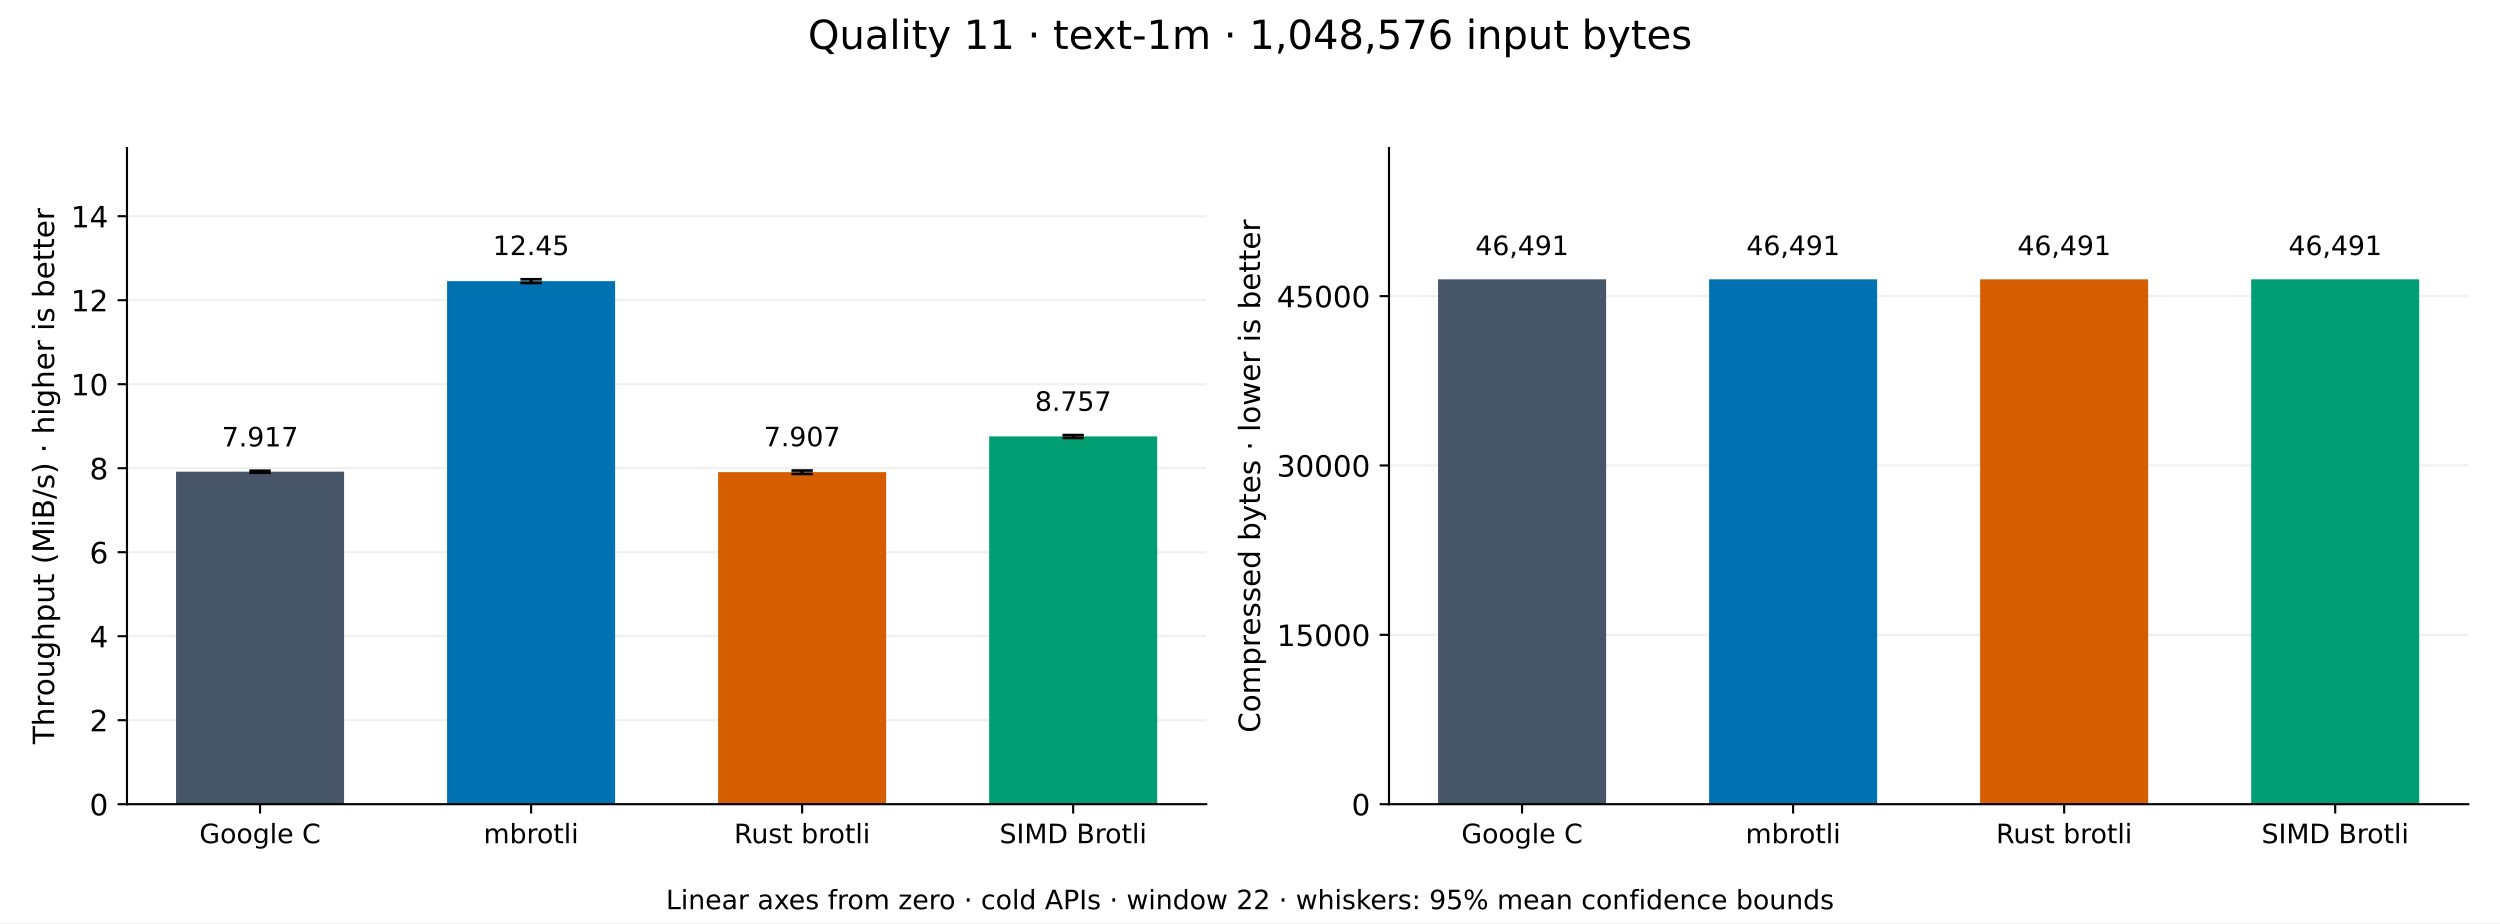
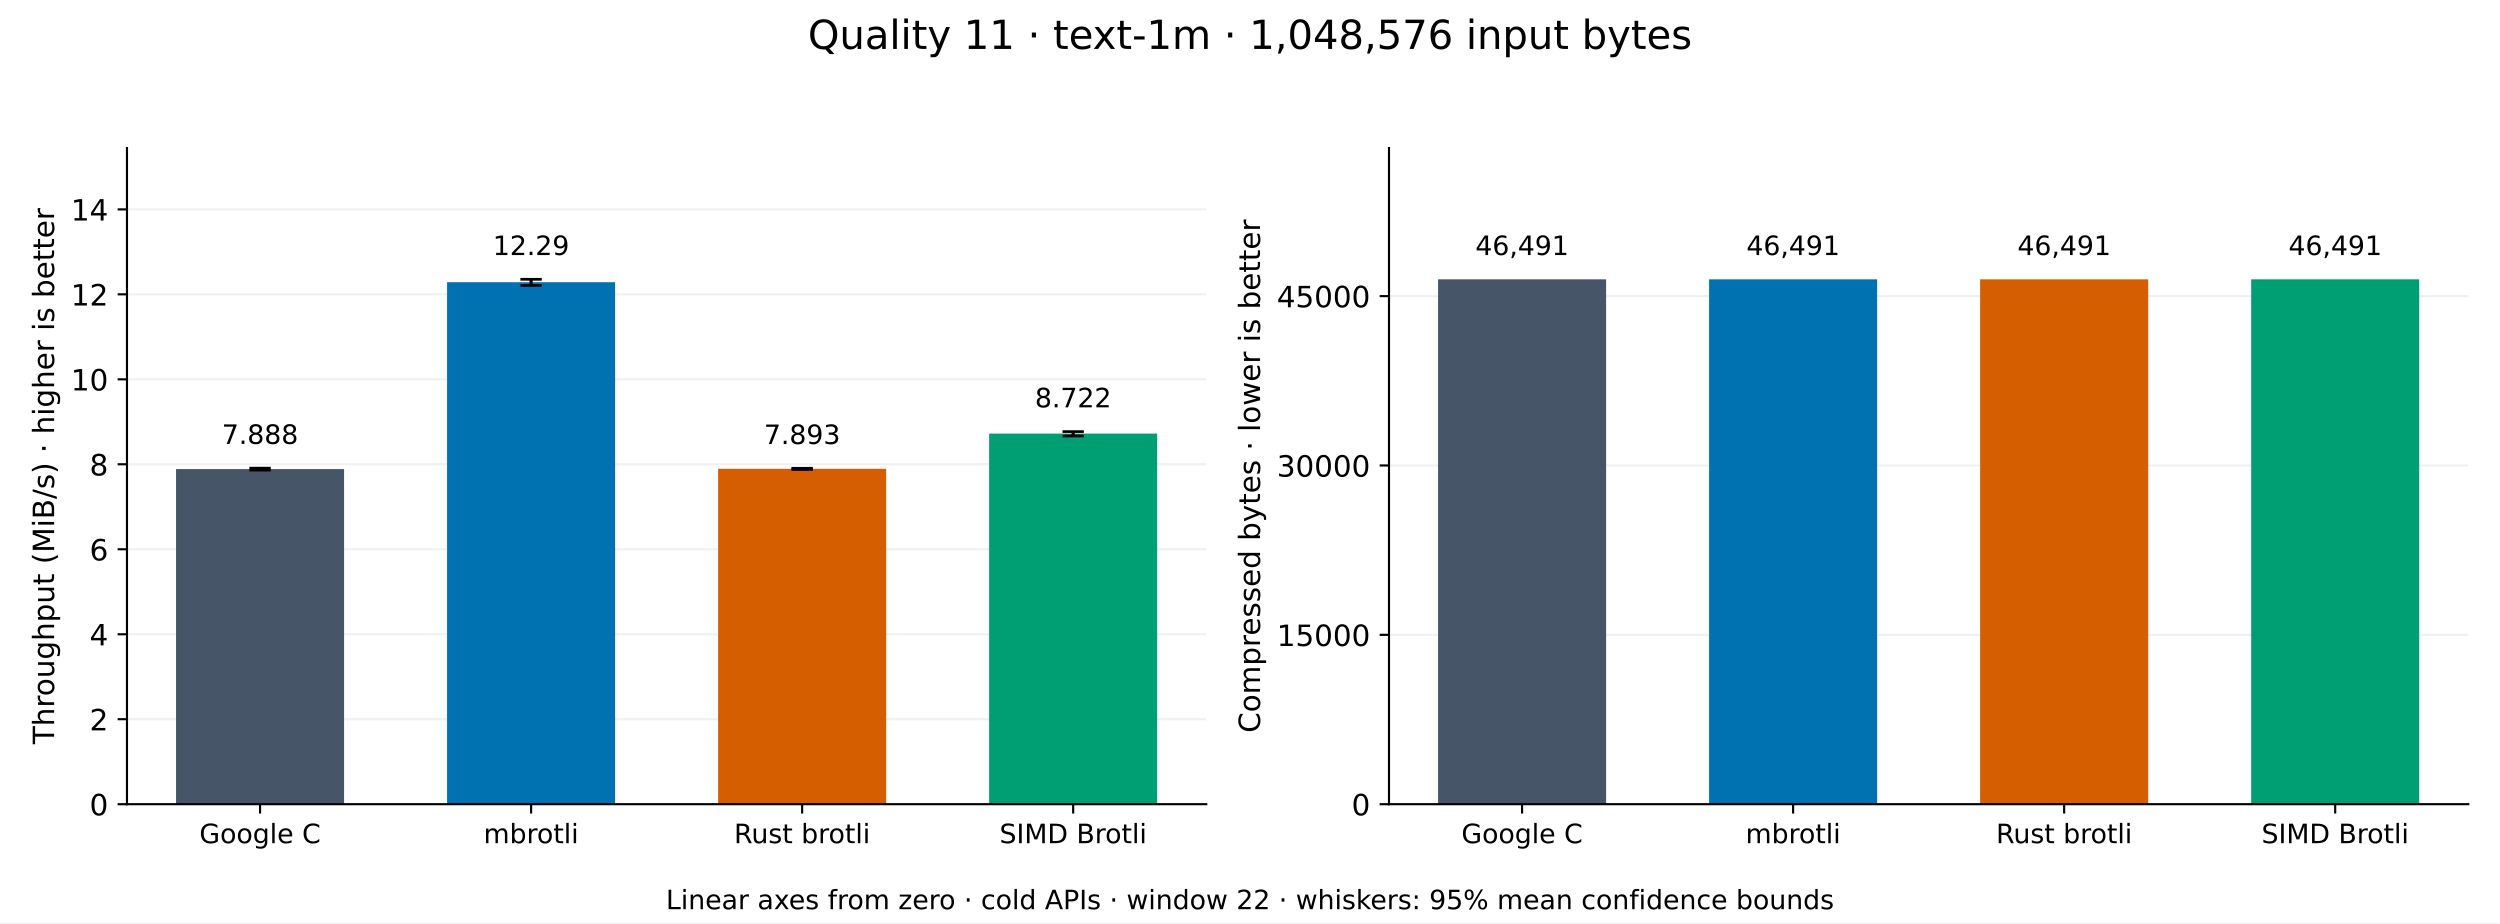
<svg xmlns="http://www.w3.org/2000/svg" xmlns:xlink="http://www.w3.org/1999/xlink" width="936pt" height="345.6pt" viewBox="0 0 936 345.6" version="1.1">
  <defs>
    <style type="text/css">*{stroke-linejoin: round; stroke-linecap: butt}</style>
  </defs>
  <g id="figure_1">
    <g id="patch_1">
      <path d="M 0 345.6 L 936 345.6 L 936 0 L 0 0 z " style="fill: #ffffff" />
    </g>
    <g id="axes_1">
      <g id="patch_2">
        <path d="M 47.54 301.088 L 451.62 301.088 L 451.62 55.44 L 47.54 55.44 z " style="fill: #ffffff" />
      </g>
      <g id="matplotlib.axis_1">
        <g id="xtick_1">
          <g id="line2d_1">
            <defs>
              <path id="m3d63aaa0ea" d="M 0 0 L 0 3.5 " style="stroke: #000000; stroke-width: 0.8" />
            </defs>
            <g>
              <use xlink:href="#m3d63aaa0ea" x="97.365" y="301.088" style="stroke: #000000; stroke-width: 0.8" />
            </g>
          </g>
          <g id="text_1">
            <text style="font-size: 10px; font-family: 'DejaVu Sans', 'Bitstream Vera Sans', 'Computer Modern Sans Serif', 'Lucida Grande', 'Verdana', 'Geneva', 'Lucid', 'Arial', 'Helvetica', 'Avant Garde', sans-serif; text-anchor: middle" x="97.365" y="315.686" transform="rotate(-0 97.36503 315.6864)">Google C</text>
          </g>
        </g>
        <g id="xtick_2">
          <g id="line2d_2">
            <g>
              <use xlink:href="#m3d63aaa0ea" x="198.842" y="301.088" style="stroke: #000000; stroke-width: 0.8" />
            </g>
          </g>
          <g id="text_2">
            <text style="font-size: 10px; font-family: 'DejaVu Sans', 'Bitstream Vera Sans', 'Computer Modern Sans Serif', 'Lucida Grande', 'Verdana', 'Geneva', 'Lucid', 'Arial', 'Helvetica', 'Avant Garde', sans-serif; text-anchor: middle" x="198.842" y="315.686" transform="rotate(-0 198.8417 315.6864)">mbrotli</text>
          </g>
        </g>
        <g id="xtick_3">
          <g id="line2d_3">
            <g>
              <use xlink:href="#m3d63aaa0ea" x="300.318" y="301.088" style="stroke: #000000; stroke-width: 0.8" />
            </g>
          </g>
          <g id="text_3">
            <text style="font-size: 10px; font-family: 'DejaVu Sans', 'Bitstream Vera Sans', 'Computer Modern Sans Serif', 'Lucida Grande', 'Verdana', 'Geneva', 'Lucid', 'Arial', 'Helvetica', 'Avant Garde', sans-serif; text-anchor: middle" x="300.318" y="315.686" transform="rotate(-0 300.3183 315.6864)">Rust brotli</text>
          </g>
        </g>
        <g id="xtick_4">
          <g id="line2d_4">
            <g>
              <use xlink:href="#m3d63aaa0ea" x="401.795" y="301.088" style="stroke: #000000; stroke-width: 0.8" />
            </g>
          </g>
          <g id="text_4">
            <text style="font-size: 10px; font-family: 'DejaVu Sans', 'Bitstream Vera Sans', 'Computer Modern Sans Serif', 'Lucida Grande', 'Verdana', 'Geneva', 'Lucid', 'Arial', 'Helvetica', 'Avant Garde', sans-serif; text-anchor: middle" x="401.795" y="315.686" transform="rotate(-0 401.795 315.6864)">SIMD Brotli</text>
          </g>
        </g>
      </g>
      <g id="matplotlib.axis_2">
        <g id="ytick_1">
          <g id="line2d_5">
            <path d="M 47.54 301.088 L 451.62 301.088 " clip-path="url(#pf0a0c54159)" style="fill: none; stroke: #b0b0b0; stroke-opacity: 0.18; stroke-width: 0.8; stroke-linecap: square" />
          </g>
          <g id="line2d_6">
            <defs>
              <path id="mb6c034703b" d="M 0 0 L -3.5 0 " style="stroke: #000000; stroke-width: 0.8" />
            </defs>
            <g>
              <use xlink:href="#mb6c034703b" x="47.54" y="301.088" style="stroke: #000000; stroke-width: 0.8" />
            </g>
          </g>
          <g id="text_5">
            <text style="font-size: 11px; font-family: 'DejaVu Sans', 'Bitstream Vera Sans', 'Computer Modern Sans Serif', 'Lucida Grande', 'Verdana', 'Geneva', 'Lucid', 'Arial', 'Helvetica', 'Avant Garde', sans-serif; text-anchor: end" x="40.54" y="305.267" transform="rotate(-0 40.54 305.2671)">0</text>
          </g>
        </g>
        <g id="ytick_2">
          <g id="line2d_7">
-             <path d="M 47.54 269.639 L 451.62 269.639 " clip-path="url(#pf0a0c54159)" style="fill: none; stroke: #b0b0b0; stroke-opacity: 0.18; stroke-width: 0.8; stroke-linecap: square" />
+             <path d="M 47.54 269.274 L 451.62 269.274 " clip-path="url(#pf0a0c54159)" style="fill: none; stroke: #b0b0b0; stroke-opacity: 0.18; stroke-width: 0.8; stroke-linecap: square" />
          </g>
          <g id="line2d_8">
            <g>
-               <use xlink:href="#mb6c034703b" x="47.54" y="269.639" style="stroke: #000000; stroke-width: 0.8" />
+               <use xlink:href="#mb6c034703b" x="47.54" y="269.274" style="stroke: #000000; stroke-width: 0.8" />
            </g>
          </g>
          <g id="text_6">
-             <text style="font-size: 11px; font-family: 'DejaVu Sans', 'Bitstream Vera Sans', 'Computer Modern Sans Serif', 'Lucida Grande', 'Verdana', 'Geneva', 'Lucid', 'Arial', 'Helvetica', 'Avant Garde', sans-serif; text-anchor: end" x="40.54" y="273.819" transform="rotate(-0 40.54 273.8186)">2</text>
+             <text style="font-size: 11px; font-family: 'DejaVu Sans', 'Bitstream Vera Sans', 'Computer Modern Sans Serif', 'Lucida Grande', 'Verdana', 'Geneva', 'Lucid', 'Arial', 'Helvetica', 'Avant Garde', sans-serif; text-anchor: end" x="40.54" y="273.453" transform="rotate(-0 40.54 273.4531)">2</text>
          </g>
        </g>
        <g id="ytick_3">
          <g id="line2d_9">
-             <path d="M 47.54 238.191 L 451.62 238.191 " clip-path="url(#pf0a0c54159)" style="fill: none; stroke: #b0b0b0; stroke-opacity: 0.18; stroke-width: 0.8; stroke-linecap: square" />
+             <path d="M 47.54 237.46 L 451.62 237.46 " clip-path="url(#pf0a0c54159)" style="fill: none; stroke: #b0b0b0; stroke-opacity: 0.18; stroke-width: 0.8; stroke-linecap: square" />
          </g>
          <g id="line2d_10">
            <g>
-               <use xlink:href="#mb6c034703b" x="47.54" y="238.191" style="stroke: #000000; stroke-width: 0.8" />
+               <use xlink:href="#mb6c034703b" x="47.54" y="237.46" style="stroke: #000000; stroke-width: 0.8" />
            </g>
          </g>
          <g id="text_7">
-             <text style="font-size: 11px; font-family: 'DejaVu Sans', 'Bitstream Vera Sans', 'Computer Modern Sans Serif', 'Lucida Grande', 'Verdana', 'Geneva', 'Lucid', 'Arial', 'Helvetica', 'Avant Garde', sans-serif; text-anchor: end" x="40.54" y="242.37" transform="rotate(-0 40.54 242.3701)">4</text>
+             <text style="font-size: 11px; font-family: 'DejaVu Sans', 'Bitstream Vera Sans', 'Computer Modern Sans Serif', 'Lucida Grande', 'Verdana', 'Geneva', 'Lucid', 'Arial', 'Helvetica', 'Avant Garde', sans-serif; text-anchor: end" x="40.54" y="241.639" transform="rotate(-0 40.54 241.6391)">4</text>
          </g>
        </g>
        <g id="ytick_4">
          <g id="line2d_11">
-             <path d="M 47.54 206.742 L 451.62 206.742 " clip-path="url(#pf0a0c54159)" style="fill: none; stroke: #b0b0b0; stroke-opacity: 0.18; stroke-width: 0.8; stroke-linecap: square" />
+             <path d="M 47.54 205.646 L 451.62 205.646 " clip-path="url(#pf0a0c54159)" style="fill: none; stroke: #b0b0b0; stroke-opacity: 0.18; stroke-width: 0.8; stroke-linecap: square" />
          </g>
          <g id="line2d_12">
            <g>
-               <use xlink:href="#mb6c034703b" x="47.54" y="206.742" style="stroke: #000000; stroke-width: 0.8" />
+               <use xlink:href="#mb6c034703b" x="47.54" y="205.646" style="stroke: #000000; stroke-width: 0.8" />
            </g>
          </g>
          <g id="text_8">
-             <text style="font-size: 11px; font-family: 'DejaVu Sans', 'Bitstream Vera Sans', 'Computer Modern Sans Serif', 'Lucida Grande', 'Verdana', 'Geneva', 'Lucid', 'Arial', 'Helvetica', 'Avant Garde', sans-serif; text-anchor: end" x="40.54" y="210.922" transform="rotate(-0 40.54 210.9215)">6</text>
+             <text style="font-size: 11px; font-family: 'DejaVu Sans', 'Bitstream Vera Sans', 'Computer Modern Sans Serif', 'Lucida Grande', 'Verdana', 'Geneva', 'Lucid', 'Arial', 'Helvetica', 'Avant Garde', sans-serif; text-anchor: end" x="40.54" y="209.825" transform="rotate(-0 40.54 209.8251)">6</text>
          </g>
        </g>
        <g id="ytick_5">
          <g id="line2d_13">
-             <path d="M 47.54 175.294 L 451.62 175.294 " clip-path="url(#pf0a0c54159)" style="fill: none; stroke: #b0b0b0; stroke-opacity: 0.18; stroke-width: 0.8; stroke-linecap: square" />
+             <path d="M 47.54 173.832 L 451.62 173.832 " clip-path="url(#pf0a0c54159)" style="fill: none; stroke: #b0b0b0; stroke-opacity: 0.18; stroke-width: 0.8; stroke-linecap: square" />
          </g>
          <g id="line2d_14">
            <g>
-               <use xlink:href="#mb6c034703b" x="47.54" y="175.294" style="stroke: #000000; stroke-width: 0.8" />
+               <use xlink:href="#mb6c034703b" x="47.54" y="173.832" style="stroke: #000000; stroke-width: 0.8" />
            </g>
          </g>
          <g id="text_9">
-             <text style="font-size: 11px; font-family: 'DejaVu Sans', 'Bitstream Vera Sans', 'Computer Modern Sans Serif', 'Lucida Grande', 'Verdana', 'Geneva', 'Lucid', 'Arial', 'Helvetica', 'Avant Garde', sans-serif; text-anchor: end" x="40.54" y="179.473" transform="rotate(-0 40.54 179.473)">8</text>
+             <text style="font-size: 11px; font-family: 'DejaVu Sans', 'Bitstream Vera Sans', 'Computer Modern Sans Serif', 'Lucida Grande', 'Verdana', 'Geneva', 'Lucid', 'Arial', 'Helvetica', 'Avant Garde', sans-serif; text-anchor: end" x="40.54" y="178.011" transform="rotate(-0 40.54 178.0111)">8</text>
          </g>
        </g>
        <g id="ytick_6">
          <g id="line2d_15">
-             <path d="M 47.54 143.845 L 451.62 143.845 " clip-path="url(#pf0a0c54159)" style="fill: none; stroke: #b0b0b0; stroke-opacity: 0.18; stroke-width: 0.8; stroke-linecap: square" />
+             <path d="M 47.54 142.018 L 451.62 142.018 " clip-path="url(#pf0a0c54159)" style="fill: none; stroke: #b0b0b0; stroke-opacity: 0.18; stroke-width: 0.8; stroke-linecap: square" />
          </g>
          <g id="line2d_16">
            <g>
-               <use xlink:href="#mb6c034703b" x="47.54" y="143.845" style="stroke: #000000; stroke-width: 0.8" />
+               <use xlink:href="#mb6c034703b" x="47.54" y="142.018" style="stroke: #000000; stroke-width: 0.8" />
            </g>
          </g>
          <g id="text_10">
-             <text style="font-size: 11px; font-family: 'DejaVu Sans', 'Bitstream Vera Sans', 'Computer Modern Sans Serif', 'Lucida Grande', 'Verdana', 'Geneva', 'Lucid', 'Arial', 'Helvetica', 'Avant Garde', sans-serif; text-anchor: end" x="40.54" y="148.024" transform="rotate(-0 40.54 148.0244)">10</text>
+             <text style="font-size: 11px; font-family: 'DejaVu Sans', 'Bitstream Vera Sans', 'Computer Modern Sans Serif', 'Lucida Grande', 'Verdana', 'Geneva', 'Lucid', 'Arial', 'Helvetica', 'Avant Garde', sans-serif; text-anchor: end" x="40.54" y="146.197" transform="rotate(-0 40.54 146.1971)">10</text>
          </g>
        </g>
        <g id="ytick_7">
          <g id="line2d_17">
-             <path d="M 47.54 112.397 L 451.62 112.397 " clip-path="url(#pf0a0c54159)" style="fill: none; stroke: #b0b0b0; stroke-opacity: 0.18; stroke-width: 0.8; stroke-linecap: square" />
+             <path d="M 47.54 110.204 L 451.62 110.204 " clip-path="url(#pf0a0c54159)" style="fill: none; stroke: #b0b0b0; stroke-opacity: 0.18; stroke-width: 0.8; stroke-linecap: square" />
          </g>
          <g id="line2d_18">
            <g>
-               <use xlink:href="#mb6c034703b" x="47.54" y="112.397" style="stroke: #000000; stroke-width: 0.8" />
+               <use xlink:href="#mb6c034703b" x="47.54" y="110.204" style="stroke: #000000; stroke-width: 0.8" />
            </g>
          </g>
          <g id="text_11">
-             <text style="font-size: 11px; font-family: 'DejaVu Sans', 'Bitstream Vera Sans', 'Computer Modern Sans Serif', 'Lucida Grande', 'Verdana', 'Geneva', 'Lucid', 'Arial', 'Helvetica', 'Avant Garde', sans-serif; text-anchor: end" x="40.54" y="116.576" transform="rotate(-0 40.54 116.5759)">12</text>
+             <text style="font-size: 11px; font-family: 'DejaVu Sans', 'Bitstream Vera Sans', 'Computer Modern Sans Serif', 'Lucida Grande', 'Verdana', 'Geneva', 'Lucid', 'Arial', 'Helvetica', 'Avant Garde', sans-serif; text-anchor: end" x="40.54" y="114.383" transform="rotate(-0 40.54 114.383)">12</text>
          </g>
        </g>
        <g id="ytick_8">
          <g id="line2d_19">
-             <path d="M 47.54 80.948 L 451.62 80.948 " clip-path="url(#pf0a0c54159)" style="fill: none; stroke: #b0b0b0; stroke-opacity: 0.18; stroke-width: 0.8; stroke-linecap: square" />
+             <path d="M 47.54 78.39 L 451.62 78.39 " clip-path="url(#pf0a0c54159)" style="fill: none; stroke: #b0b0b0; stroke-opacity: 0.18; stroke-width: 0.8; stroke-linecap: square" />
          </g>
          <g id="line2d_20">
            <g>
-               <use xlink:href="#mb6c034703b" x="47.54" y="80.948" style="stroke: #000000; stroke-width: 0.8" />
+               <use xlink:href="#mb6c034703b" x="47.54" y="78.39" style="stroke: #000000; stroke-width: 0.8" />
            </g>
          </g>
          <g id="text_12">
-             <text style="font-size: 11px; font-family: 'DejaVu Sans', 'Bitstream Vera Sans', 'Computer Modern Sans Serif', 'Lucida Grande', 'Verdana', 'Geneva', 'Lucid', 'Arial', 'Helvetica', 'Avant Garde', sans-serif; text-anchor: end" x="40.54" y="85.127" transform="rotate(-0 40.54 85.12737)">14</text>
+             <text style="font-size: 11px; font-family: 'DejaVu Sans', 'Bitstream Vera Sans', 'Computer Modern Sans Serif', 'Lucida Grande', 'Verdana', 'Geneva', 'Lucid', 'Arial', 'Helvetica', 'Avant Garde', sans-serif; text-anchor: end" x="40.54" y="82.569" transform="rotate(-0 40.54 82.56903)">14</text>
          </g>
        </g>
        <g id="text_13">
          <text style="font-size: 11px; font-family: 'DejaVu Sans', 'Bitstream Vera Sans', 'Computer Modern Sans Serif', 'Lucida Grande', 'Verdana', 'Geneva', 'Lucid', 'Arial', 'Helvetica', 'Avant Garde', sans-serif; text-anchor: middle" x="20.255" y="178.264" transform="rotate(-90 20.25484 178.264)">Throughput (MiB/s) · higher is better</text>
        </g>
      </g>
      <g id="patch_3">
-         <path d="M 65.907 301.088 L 128.823 301.088 L 128.823 176.592 L 65.907 176.592 z " clip-path="url(#pf0a0c54159)" style="fill: #475569" />
+         <path d="M 65.907 301.088 L 128.823 301.088 L 128.823 175.614 L 65.907 175.614 z " clip-path="url(#pf0a0c54159)" style="fill: #475569" />
      </g>
      <g id="patch_4">
-         <path d="M 167.384 301.088 L 230.299 301.088 L 230.299 105.248 L 167.384 105.248 z " clip-path="url(#pf0a0c54159)" style="fill: #0072b2" />
+         <path d="M 167.384 301.088 L 230.299 301.088 L 230.299 105.65 L 167.384 105.65 z " clip-path="url(#pf0a0c54159)" style="fill: #0072b2" />
      </g>
      <g id="patch_5">
-         <path d="M 268.861 301.088 L 331.776 301.088 L 331.776 176.76 L 268.861 176.76 z " clip-path="url(#pf0a0c54159)" style="fill: #d55e00" />
+         <path d="M 268.861 301.088 L 331.776 301.088 L 331.776 175.531 L 268.861 175.531 z " clip-path="url(#pf0a0c54159)" style="fill: #d55e00" />
      </g>
      <g id="patch_6">
-         <path d="M 370.337 301.088 L 433.253 301.088 L 433.253 163.393 L 370.337 163.393 z " clip-path="url(#pf0a0c54159)" style="fill: #009e73" />
+         <path d="M 370.337 301.088 L 433.253 301.088 L 433.253 162.349 L 370.337 162.349 z " clip-path="url(#pf0a0c54159)" style="fill: #009e73" />
      </g>
      <g id="LineCollection_1">
-         <path d="M 97.365 176.986 L 97.365 176.231 " clip-path="url(#pf0a0c54159)" style="fill: none; stroke: #000000; stroke-width: 1.2" />
-         <path d="M 198.842 105.945 L 198.842 104.57 " clip-path="url(#pf0a0c54159)" style="fill: none; stroke: #000000; stroke-width: 1.2" />
-         <path d="M 300.318 177.449 L 300.318 176.164 " clip-path="url(#pf0a0c54159)" style="fill: none; stroke: #000000; stroke-width: 1.2" />
-         <path d="M 401.795 163.962 L 401.795 162.884 " clip-path="url(#pf0a0c54159)" style="fill: none; stroke: #000000; stroke-width: 1.2" />
+         <path d="M 97.365 176.015 L 97.365 175.282 " clip-path="url(#pf0a0c54159)" style="fill: none; stroke: #000000; stroke-width: 1.2" />
+         <path d="M 198.842 106.873 L 198.842 104.57 " clip-path="url(#pf0a0c54159)" style="fill: none; stroke: #000000; stroke-width: 1.2" />
+         <path d="M 300.318 175.788 L 300.318 175.326 " clip-path="url(#pf0a0c54159)" style="fill: none; stroke: #000000; stroke-width: 1.2" />
+         <path d="M 401.795 163.226 L 401.795 161.581 " clip-path="url(#pf0a0c54159)" style="fill: none; stroke: #000000; stroke-width: 1.2" />
      </g>
      <g id="line2d_21">
        <defs>
          <path id="ma4d3aa00d3" d="M 4 0 L -4 -0 " style="stroke: #000000" />
        </defs>
        <g clip-path="url(#pf0a0c54159)">
-           <use xlink:href="#ma4d3aa00d3" x="97.365" y="176.986" style="fill: #1f77b4; stroke: #000000" />
-           <use xlink:href="#ma4d3aa00d3" x="198.842" y="105.945" style="fill: #1f77b4; stroke: #000000" />
-           <use xlink:href="#ma4d3aa00d3" x="300.318" y="177.449" style="fill: #1f77b4; stroke: #000000" />
-           <use xlink:href="#ma4d3aa00d3" x="401.795" y="163.962" style="fill: #1f77b4; stroke: #000000" />
+           <use xlink:href="#ma4d3aa00d3" x="97.365" y="176.015" style="fill: #1f77b4; stroke: #000000" />
+           <use xlink:href="#ma4d3aa00d3" x="198.842" y="106.873" style="fill: #1f77b4; stroke: #000000" />
+           <use xlink:href="#ma4d3aa00d3" x="300.318" y="175.788" style="fill: #1f77b4; stroke: #000000" />
+           <use xlink:href="#ma4d3aa00d3" x="401.795" y="163.226" style="fill: #1f77b4; stroke: #000000" />
        </g>
      </g>
      <g id="line2d_22">
        <g clip-path="url(#pf0a0c54159)">
-           <use xlink:href="#ma4d3aa00d3" x="97.365" y="176.231" style="fill: #1f77b4; stroke: #000000" />
+           <use xlink:href="#ma4d3aa00d3" x="97.365" y="175.282" style="fill: #1f77b4; stroke: #000000" />
          <use xlink:href="#ma4d3aa00d3" x="198.842" y="104.57" style="fill: #1f77b4; stroke: #000000" />
-           <use xlink:href="#ma4d3aa00d3" x="300.318" y="176.164" style="fill: #1f77b4; stroke: #000000" />
-           <use xlink:href="#ma4d3aa00d3" x="401.795" y="162.884" style="fill: #1f77b4; stroke: #000000" />
+           <use xlink:href="#ma4d3aa00d3" x="300.318" y="175.326" style="fill: #1f77b4; stroke: #000000" />
+           <use xlink:href="#ma4d3aa00d3" x="401.795" y="161.581" style="fill: #1f77b4; stroke: #000000" />
        </g>
      </g>
      <g id="patch_7">
        <path d="M 47.54 301.088 L 47.54 55.44 " style="fill: none; stroke: #000000; stroke-width: 0.8; stroke-linejoin: miter; stroke-linecap: square" />
      </g>
      <g id="patch_8">
        <path d="M 47.54 301.088 L 451.62 301.088 " style="fill: none; stroke: #000000; stroke-width: 0.8; stroke-linejoin: miter; stroke-linecap: square" />
      </g>
      <g id="text_14">
        <g id="patch_9">
-           <path d="M 82.051 170.231 L 112.679 170.231 L 112.679 158.553 L 82.051 158.553 z " style="fill: #ffffff; opacity: 0.9" />
-         </g>
-         <text style="font-size: 10px; font-family: 'DejaVu Sans', 'Bitstream Vera Sans', 'Computer Modern Sans Serif', 'Lucida Grande', 'Verdana', 'Geneva', 'Lucid', 'Arial', 'Helvetica', 'Avant Garde', sans-serif; text-anchor: middle" x="97.365" y="167.151" transform="rotate(-0 97.36503 167.1514)">7.917</text>
+           <path d="M 82.051 169.282 L 112.679 169.282 L 112.679 157.604 L 82.051 157.604 z " style="fill: #ffffff; opacity: 0.9" />
+         </g>
+         <text style="font-size: 10px; font-family: 'DejaVu Sans', 'Bitstream Vera Sans', 'Computer Modern Sans Serif', 'Lucida Grande', 'Verdana', 'Geneva', 'Lucid', 'Arial', 'Helvetica', 'Avant Garde', sans-serif; text-anchor: middle" x="97.365" y="166.202" transform="rotate(-0 97.36503 166.2023)">7.888</text>
      </g>
      <g id="text_15">
        <g id="patch_10">
          <path d="M 183.528 98.57 L 214.156 98.57 L 214.156 86.891 L 183.528 86.891 z " style="fill: #ffffff; opacity: 0.9" />
        </g>
-         <text style="font-size: 10px; font-family: 'DejaVu Sans', 'Bitstream Vera Sans', 'Computer Modern Sans Serif', 'Lucida Grande', 'Verdana', 'Geneva', 'Lucid', 'Arial', 'Helvetica', 'Avant Garde', sans-serif; text-anchor: middle" x="198.842" y="95.49" transform="rotate(-0 198.8417 95.48991)">12.45</text>
+         <text style="font-size: 10px; font-family: 'DejaVu Sans', 'Bitstream Vera Sans', 'Computer Modern Sans Serif', 'Lucida Grande', 'Verdana', 'Geneva', 'Lucid', 'Arial', 'Helvetica', 'Avant Garde', sans-serif; text-anchor: middle" x="198.842" y="95.49" transform="rotate(-0 198.8417 95.48991)">12.29</text>
      </g>
      <g id="text_16">
        <g id="patch_11">
-           <path d="M 285.004 170.164 L 315.632 170.164 L 315.632 158.485 L 285.004 158.485 z " style="fill: #ffffff; opacity: 0.9" />
-         </g>
-         <text style="font-size: 10px; font-family: 'DejaVu Sans', 'Bitstream Vera Sans', 'Computer Modern Sans Serif', 'Lucida Grande', 'Verdana', 'Geneva', 'Lucid', 'Arial', 'Helvetica', 'Avant Garde', sans-serif; text-anchor: middle" x="300.318" y="167.084" transform="rotate(-0 300.3183 167.0838)">7.907</text>
+           <path d="M 285.004 169.326 L 315.632 169.326 L 315.632 157.648 L 285.004 157.648 z " style="fill: #ffffff; opacity: 0.9" />
+         </g>
+         <text style="font-size: 10px; font-family: 'DejaVu Sans', 'Bitstream Vera Sans', 'Computer Modern Sans Serif', 'Lucida Grande', 'Verdana', 'Geneva', 'Lucid', 'Arial', 'Helvetica', 'Avant Garde', sans-serif; text-anchor: middle" x="300.318" y="166.247" transform="rotate(-0 300.3183 166.2467)">7.893</text>
      </g>
      <g id="text_17">
        <g id="patch_12">
-           <path d="M 386.481 156.884 L 417.109 156.884 L 417.109 145.206 L 386.481 145.206 z " style="fill: #ffffff; opacity: 0.9" />
-         </g>
-         <text style="font-size: 10px; font-family: 'DejaVu Sans', 'Bitstream Vera Sans', 'Computer Modern Sans Serif', 'Lucida Grande', 'Verdana', 'Geneva', 'Lucid', 'Arial', 'Helvetica', 'Avant Garde', sans-serif; text-anchor: middle" x="401.795" y="153.804" transform="rotate(-0 401.795 153.8044)">8.757</text>
+           <path d="M 386.481 155.581 L 417.109 155.581 L 417.109 143.903 L 386.481 143.903 z " style="fill: #ffffff; opacity: 0.9" />
+         </g>
+         <text style="font-size: 10px; font-family: 'DejaVu Sans', 'Bitstream Vera Sans', 'Computer Modern Sans Serif', 'Lucida Grande', 'Verdana', 'Geneva', 'Lucid', 'Arial', 'Helvetica', 'Avant Garde', sans-serif; text-anchor: middle" x="401.795" y="152.501" transform="rotate(-0 401.795 152.501)">8.722</text>
      </g>
    </g>
    <g id="axes_2">
      <g id="patch_13">
        <path d="M 520.04 301.088 L 924.12 301.088 L 924.12 55.44 L 520.04 55.44 z " style="fill: #ffffff" />
      </g>
      <g id="matplotlib.axis_3">
        <g id="xtick_5">
          <g id="line2d_23">
            <g>
              <use xlink:href="#m3d63aaa0ea" x="569.865" y="301.088" style="stroke: #000000; stroke-width: 0.8" />
            </g>
          </g>
          <g id="text_18">
            <text style="font-size: 10px; font-family: 'DejaVu Sans', 'Bitstream Vera Sans', 'Computer Modern Sans Serif', 'Lucida Grande', 'Verdana', 'Geneva', 'Lucid', 'Arial', 'Helvetica', 'Avant Garde', sans-serif; text-anchor: middle" x="569.865" y="315.686" transform="rotate(-0 569.865 315.6864)">Google C</text>
          </g>
        </g>
        <g id="xtick_6">
          <g id="line2d_24">
            <g>
              <use xlink:href="#m3d63aaa0ea" x="671.342" y="301.088" style="stroke: #000000; stroke-width: 0.8" />
            </g>
          </g>
          <g id="text_19">
            <text style="font-size: 10px; font-family: 'DejaVu Sans', 'Bitstream Vera Sans', 'Computer Modern Sans Serif', 'Lucida Grande', 'Verdana', 'Geneva', 'Lucid', 'Arial', 'Helvetica', 'Avant Garde', sans-serif; text-anchor: middle" x="671.342" y="315.686" transform="rotate(-0 671.3417 315.6864)">mbrotli</text>
          </g>
        </g>
        <g id="xtick_7">
          <g id="line2d_25">
            <g>
              <use xlink:href="#m3d63aaa0ea" x="772.818" y="301.088" style="stroke: #000000; stroke-width: 0.8" />
            </g>
          </g>
          <g id="text_20">
            <text style="font-size: 10px; font-family: 'DejaVu Sans', 'Bitstream Vera Sans', 'Computer Modern Sans Serif', 'Lucida Grande', 'Verdana', 'Geneva', 'Lucid', 'Arial', 'Helvetica', 'Avant Garde', sans-serif; text-anchor: middle" x="772.818" y="315.686" transform="rotate(-0 772.8183 315.6864)">Rust brotli</text>
          </g>
        </g>
        <g id="xtick_8">
          <g id="line2d_26">
            <g>
              <use xlink:href="#m3d63aaa0ea" x="874.295" y="301.088" style="stroke: #000000; stroke-width: 0.8" />
            </g>
          </g>
          <g id="text_21">
            <text style="font-size: 10px; font-family: 'DejaVu Sans', 'Bitstream Vera Sans', 'Computer Modern Sans Serif', 'Lucida Grande', 'Verdana', 'Geneva', 'Lucid', 'Arial', 'Helvetica', 'Avant Garde', sans-serif; text-anchor: middle" x="874.295" y="315.686" transform="rotate(-0 874.295 315.6864)">SIMD Brotli</text>
          </g>
        </g>
      </g>
      <g id="matplotlib.axis_4">
        <g id="ytick_9">
          <g id="line2d_27">
            <path d="M 520.04 301.088 L 924.12 301.088 " clip-path="url(#p491dce9776)" style="fill: none; stroke: #b0b0b0; stroke-opacity: 0.18; stroke-width: 0.8; stroke-linecap: square" />
          </g>
          <g id="line2d_28">
            <g>
              <use xlink:href="#mb6c034703b" x="520.04" y="301.088" style="stroke: #000000; stroke-width: 0.8" />
            </g>
          </g>
          <g id="text_22">
            <text style="font-size: 11px; font-family: 'DejaVu Sans', 'Bitstream Vera Sans', 'Computer Modern Sans Serif', 'Lucida Grande', 'Verdana', 'Geneva', 'Lucid', 'Arial', 'Helvetica', 'Avant Garde', sans-serif; text-anchor: end" x="513.04" y="305.267" transform="rotate(-0 513.04 305.2671)">0</text>
          </g>
        </g>
        <g id="ytick_10">
          <g id="line2d_29">
            <path d="M 520.04 237.683 L 924.12 237.683 " clip-path="url(#p491dce9776)" style="fill: none; stroke: #b0b0b0; stroke-opacity: 0.18; stroke-width: 0.8; stroke-linecap: square" />
          </g>
          <g id="line2d_30">
            <g>
              <use xlink:href="#mb6c034703b" x="520.04" y="237.683" style="stroke: #000000; stroke-width: 0.8" />
            </g>
          </g>
          <g id="text_23">
            <text style="font-size: 11px; font-family: 'DejaVu Sans', 'Bitstream Vera Sans', 'Computer Modern Sans Serif', 'Lucida Grande', 'Verdana', 'Geneva', 'Lucid', 'Arial', 'Helvetica', 'Avant Garde', sans-serif; text-anchor: end" x="513.04" y="241.862" transform="rotate(-0 513.04 241.8618)">15000</text>
          </g>
        </g>
        <g id="ytick_11">
          <g id="line2d_31">
            <path d="M 520.04 174.277 L 924.12 174.277 " clip-path="url(#p491dce9776)" style="fill: none; stroke: #b0b0b0; stroke-opacity: 0.18; stroke-width: 0.8; stroke-linecap: square" />
          </g>
          <g id="line2d_32">
            <g>
              <use xlink:href="#mb6c034703b" x="520.04" y="174.277" style="stroke: #000000; stroke-width: 0.8" />
            </g>
          </g>
          <g id="text_24">
            <text style="font-size: 11px; font-family: 'DejaVu Sans', 'Bitstream Vera Sans', 'Computer Modern Sans Serif', 'Lucida Grande', 'Verdana', 'Geneva', 'Lucid', 'Arial', 'Helvetica', 'Avant Garde', sans-serif; text-anchor: end" x="513.04" y="178.457" transform="rotate(-0 513.04 178.4565)">30000</text>
          </g>
        </g>
        <g id="ytick_12">
          <g id="line2d_33">
            <path d="M 520.04 110.872 L 924.12 110.872 " clip-path="url(#p491dce9776)" style="fill: none; stroke: #b0b0b0; stroke-opacity: 0.18; stroke-width: 0.8; stroke-linecap: square" />
          </g>
          <g id="line2d_34">
            <g>
              <use xlink:href="#mb6c034703b" x="520.04" y="110.872" style="stroke: #000000; stroke-width: 0.8" />
            </g>
          </g>
          <g id="text_25">
            <text style="font-size: 11px; font-family: 'DejaVu Sans', 'Bitstream Vera Sans', 'Computer Modern Sans Serif', 'Lucida Grande', 'Verdana', 'Geneva', 'Lucid', 'Arial', 'Helvetica', 'Avant Garde', sans-serif; text-anchor: end" x="513.04" y="115.051" transform="rotate(-0 513.04 115.0512)">45000</text>
          </g>
        </g>
        <g id="text_26">
          <text style="font-size: 11px; font-family: 'DejaVu Sans', 'Bitstream Vera Sans', 'Computer Modern Sans Serif', 'Lucida Grande', 'Verdana', 'Geneva', 'Lucid', 'Arial', 'Helvetica', 'Avant Garde', sans-serif; text-anchor: middle" x="471.759" y="178.264" transform="rotate(-90 471.7586 178.264)">Compressed bytes · lower is better</text>
        </g>
      </g>
      <g id="patch_14">
        <path d="M 538.407 301.088 L 601.323 301.088 L 601.323 104.57 L 538.407 104.57 z " clip-path="url(#p491dce9776)" style="fill: #475569" />
      </g>
      <g id="patch_15">
        <path d="M 639.884 301.088 L 702.799 301.088 L 702.799 104.57 L 639.884 104.57 z " clip-path="url(#p491dce9776)" style="fill: #0072b2" />
      </g>
      <g id="patch_16">
        <path d="M 741.361 301.088 L 804.276 301.088 L 804.276 104.57 L 741.361 104.57 z " clip-path="url(#p491dce9776)" style="fill: #d55e00" />
      </g>
      <g id="patch_17">
        <path d="M 842.837 301.088 L 905.753 301.088 L 905.753 104.57 L 842.837 104.57 z " clip-path="url(#p491dce9776)" style="fill: #009e73" />
      </g>
      <g id="patch_18">
        <path d="M 520.04 301.088 L 520.04 55.44 " style="fill: none; stroke: #000000; stroke-width: 0.8; stroke-linejoin: miter; stroke-linecap: square" />
      </g>
      <g id="patch_19">
        <path d="M 520.04 301.088 L 924.12 301.088 " style="fill: none; stroke: #000000; stroke-width: 0.8; stroke-linejoin: miter; stroke-linecap: square" />
      </g>
      <g id="text_27">
        <g id="patch_20">
          <path d="M 551.37 98.57 L 588.36 98.57 L 588.36 86.891 L 551.37 86.891 z " style="fill: #ffffff; opacity: 0.9" />
        </g>
        <text style="font-size: 10px; font-family: 'DejaVu Sans', 'Bitstream Vera Sans', 'Computer Modern Sans Serif', 'Lucida Grande', 'Verdana', 'Geneva', 'Lucid', 'Arial', 'Helvetica', 'Avant Garde', sans-serif; text-anchor: middle" x="569.865" y="95.49" transform="rotate(-0 569.865 95.48991)">46,491</text>
      </g>
      <g id="text_28">
        <g id="patch_21">
          <path d="M 652.846 98.57 L 689.837 98.57 L 689.837 86.891 L 652.846 86.891 z " style="fill: #ffffff; opacity: 0.9" />
        </g>
        <text style="font-size: 10px; font-family: 'DejaVu Sans', 'Bitstream Vera Sans', 'Computer Modern Sans Serif', 'Lucida Grande', 'Verdana', 'Geneva', 'Lucid', 'Arial', 'Helvetica', 'Avant Garde', sans-serif; text-anchor: middle" x="671.342" y="95.49" transform="rotate(-0 671.3417 95.48991)">46,491</text>
      </g>
      <g id="text_29">
        <g id="patch_22">
          <path d="M 754.323 98.57 L 791.314 98.57 L 791.314 86.891 L 754.323 86.891 z " style="fill: #ffffff; opacity: 0.9" />
        </g>
        <text style="font-size: 10px; font-family: 'DejaVu Sans', 'Bitstream Vera Sans', 'Computer Modern Sans Serif', 'Lucida Grande', 'Verdana', 'Geneva', 'Lucid', 'Arial', 'Helvetica', 'Avant Garde', sans-serif; text-anchor: middle" x="772.818" y="95.49" transform="rotate(-0 772.8183 95.48991)">46,491</text>
      </g>
      <g id="text_30">
        <g id="patch_23">
          <path d="M 855.8 98.57 L 892.79 98.57 L 892.79 86.891 L 855.8 86.891 z " style="fill: #ffffff; opacity: 0.9" />
        </g>
        <text style="font-size: 10px; font-family: 'DejaVu Sans', 'Bitstream Vera Sans', 'Computer Modern Sans Serif', 'Lucida Grande', 'Verdana', 'Geneva', 'Lucid', 'Arial', 'Helvetica', 'Avant Garde', sans-serif; text-anchor: middle" x="874.295" y="95.49" transform="rotate(-0 874.295 95.48991)">46,491</text>
      </g>
    </g>
    <g id="text_31">
      <text style="font-size: 15px; font-family: 'DejaVu Sans', 'Bitstream Vera Sans', 'Computer Modern Sans Serif', 'Lucida Grande', 'Verdana', 'Geneva', 'Lucid', 'Arial', 'Helvetica', 'Avant Garde', sans-serif; text-anchor: middle" x="468" y="18.31" transform="rotate(-0 468 18.30966)">Quality 11 · text-1m · 1,048,576 input bytes</text>
    </g>
    <g id="text_32">
      <text style="font-size: 10px; font-family: 'DejaVu Sans', 'Bitstream Vera Sans', 'Computer Modern Sans Serif', 'Lucida Grande', 'Verdana', 'Geneva', 'Lucid', 'Arial', 'Helvetica', 'Avant Garde', sans-serif; text-anchor: middle" x="468" y="340.416" transform="rotate(-0 468 340.416)">Linear axes from zero · cold APIs · window 22 · whiskers: 95% mean confidence bounds</text>
    </g>
  </g>
  <defs>
    <clipPath id="pf0a0c54159">
      <rect x="47.54" y="55.44" width="404.08" height="245.648" />
    </clipPath>
    <clipPath id="p491dce9776">
      <rect x="520.04" y="55.44" width="404.08" height="245.648" />
    </clipPath>
  </defs>
</svg>
